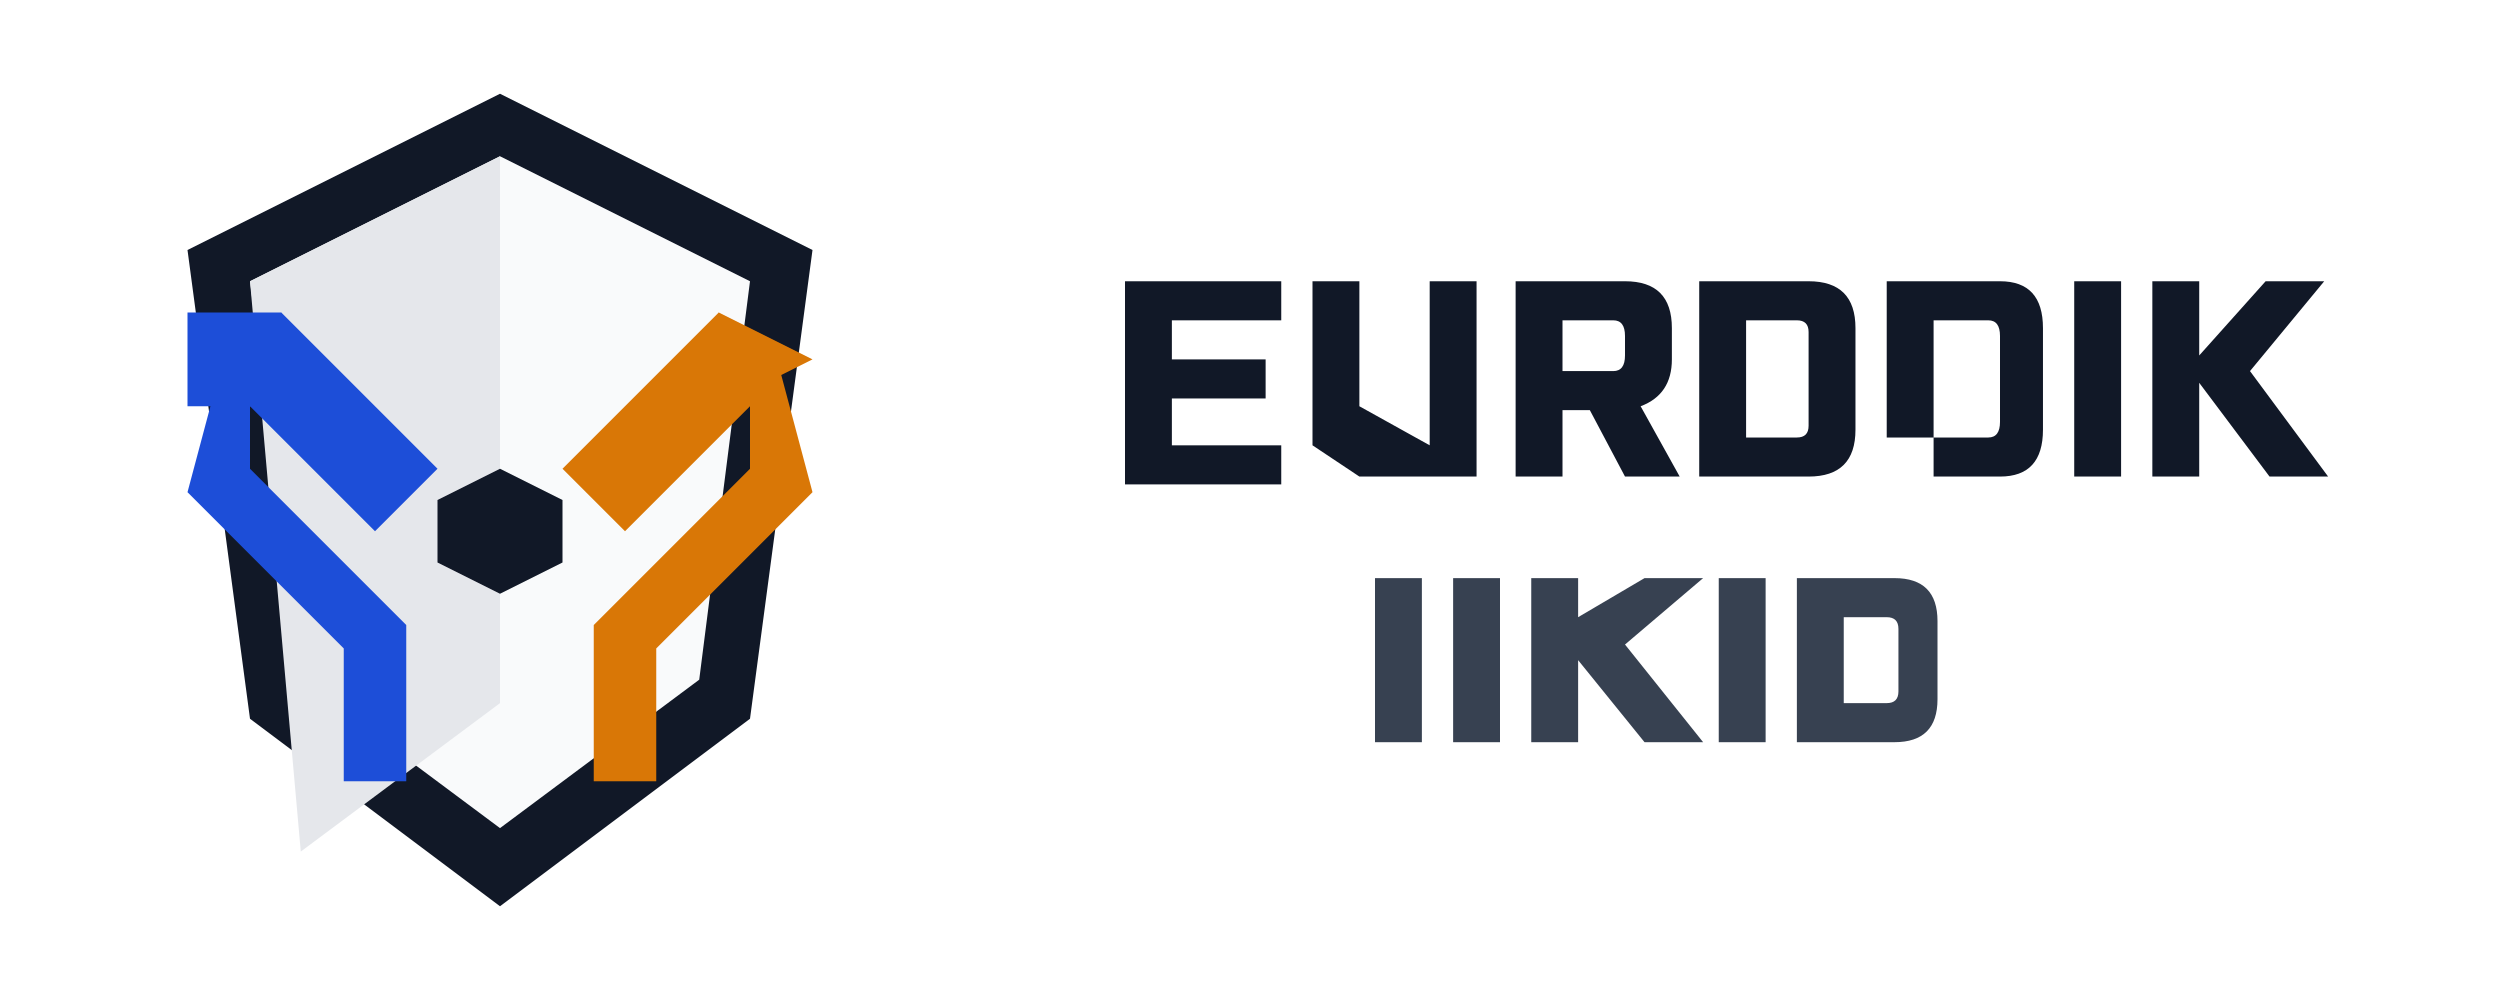
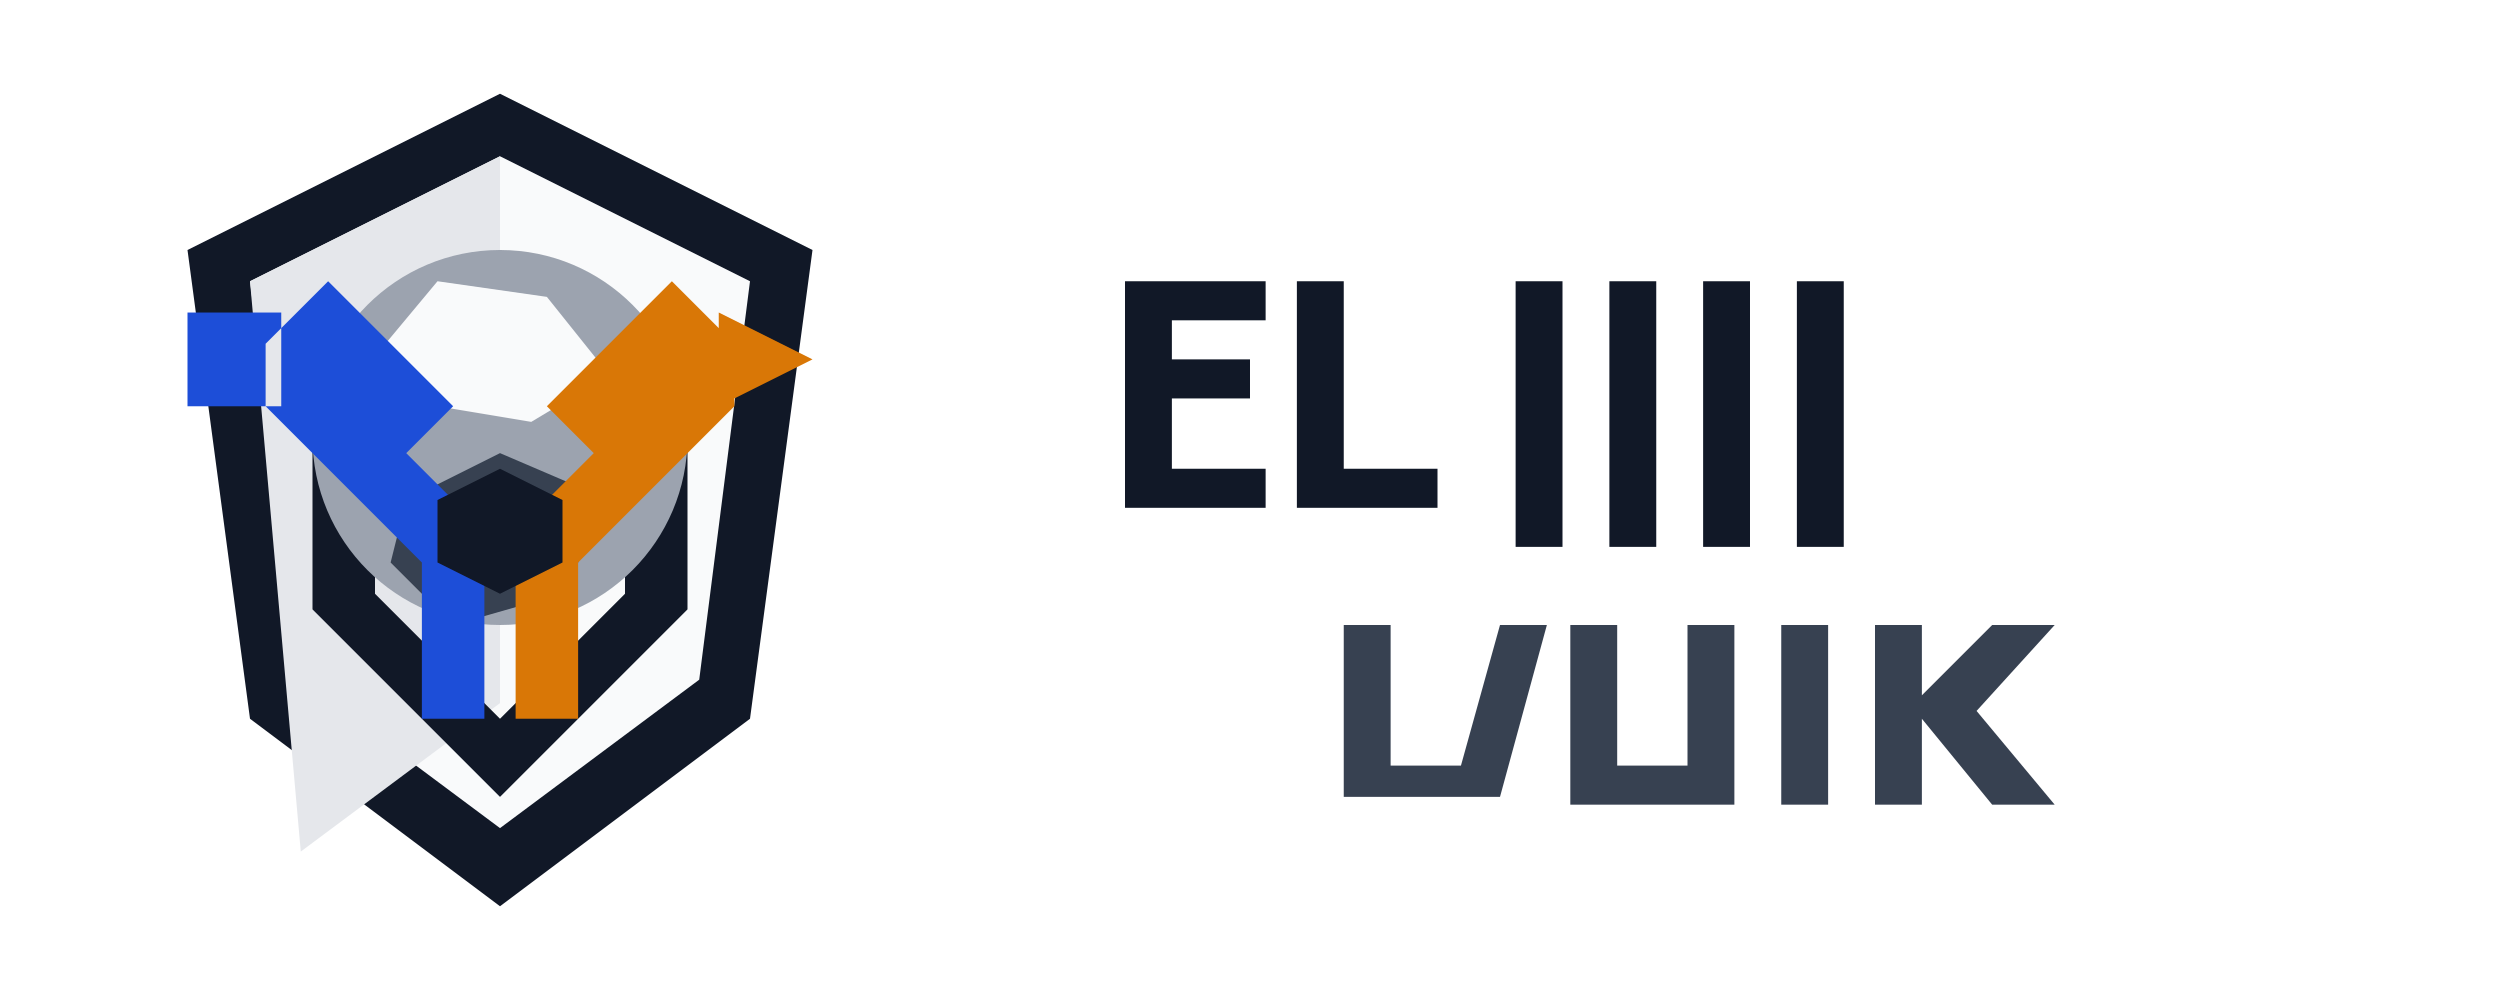
<svg xmlns="http://www.w3.org/2000/svg" viewBox="0 0 640 256" role="img" aria-labelledby="title description">
-   <path fill="#111827" d="M48 64 128 24l80 40-16 120-64 48-64-48Z" />
-   <path fill="#f9fafb" d="m64 72 64-32 64 32-13 102-51 38-51-38Z" />
-   <path fill="#e5e7eb" d="m64 72 64-32v140l-51 38Z" />
-   <path fill="#1d4ed8" d="m56 96 16-16 40 40-16 16-32-32v16l40 40v40H88v-34l-40-40Z" />
-   <path fill="#d97706" d="m200 96-16-16-40 40 16 16 32-32v16l-40 40v40h16v-34l40-40Z" />
-   <path fill="#1d4ed8" d="M48 80h24v24H48Z" />
-   <path fill="#d97706" d="m184 80 24 12-24 12Z" />
-   <path fill="#111827" d="m128 120 16 8v16l-16 8-16-8v-16Z" />
-   <path fill="#111827" fill-rule="evenodd" d="M288 72h40v10h-28v10h24v10h-24v12h28v10h-40Zm48 0h12v32l18 10v-42h12v50h-30l-12-8Zm52 0h28q12 0 12 12v8q0 9-8 12l10 18h-14l-9-17h-7v17h-12Zm12 10v13h13q3 0 3-4v-5q0-4-3-4Zm35-10h28q12 0 12 12v26q0 12-12 12h-28Zm12 10v30h13q3 0 3-3V85q0-3-3-3Zm36-10h29q11 0 11 12v26q0 12-11 12h-29v-10h26q3 0 3-4V86q0-4-3-4h-14v40h-12Zm48 0h12v50h-12Zm20 0h12v19l17-19h15l-19 23 20 27h-15l-18-24v24h-12Z" />
-   <path fill="#374151" d="M352 148h12v42h-12Zm20 0h12v42h-12Zm20 0h12v10l17-10h15l-20 17 20 25h-15l-17-21v21h-12Zm48 0h12v42h-12Zm20 0h25q11 0 11 11v20q0 11-11 11h-25Zm12 10v22h11q3 0 3-3v-16q0-3-3-3Z" />
+   <g aria-hidden="true">
+     <path fill="#111827" d="M48 64 128 24l80 40-16 120-64 48-64-48Z" />
+     <path fill="#f9fafb" d="m64 72 64-32 64 32-13 102-51 38-51-38Z" />
+     <path fill="#e5e7eb" d="m64 72 64-32v140l-51 38Z" />
+     <path fill="#111827" d="m80 88 48-24v20L96 104v48l32 32v20l-48-48Z M176 88l-48-24v20l32 20v48l-32 32v20l48-48Z" />
+     <circle cx="128" cy="112" r="48" fill="#9ca3af" />
+     <path fill="#f9fafb" d="m92 96 20-24 28 4 16 20-20 12-24-4Z" />
+     <path fill="#374151" d="m104 128 24-12 28 12-12 24-28 8-16-16Z" />
+     <path fill="#1d4ed8" d="M48 80h24v24H48Z M56 96h28l20 20 12-12-32-32-16 16v16l40 40v40h16v-48l-40-40Z" />
+     <path fill="#d97706" d="m184 80 24 12-24 12Z M200 96h-28l-20 20-12-12 32-32 16 16v16l-40 40v40h-16v-48l40-40Z" />
+     <path fill="#111827" d="m128 120 16 8v16l-16 8-16-8v-16Z" />
+     <path fill="#111827" d="M288 72h36v10h-24v10h20v10h-20v18h24v10h-36Zm44 0h12v48h24v10h-36Z M388 72h12v68h-12Zm24 0h12v68h-12Zm24 0h12v68h-12Zm24 0h12v68h-12Z" />
+     <path fill="#374151" d="M344 160h12v36h18l10-36h12l-12 44h-40Zm58 0h12v36h18v-36h12v46h-42Zm54 0h12v46h-12Zm24 0h12v18l18-18h16l-20 22 20 24h-16l-18-22v22h-12Z" />
+   </g>
</svg>
